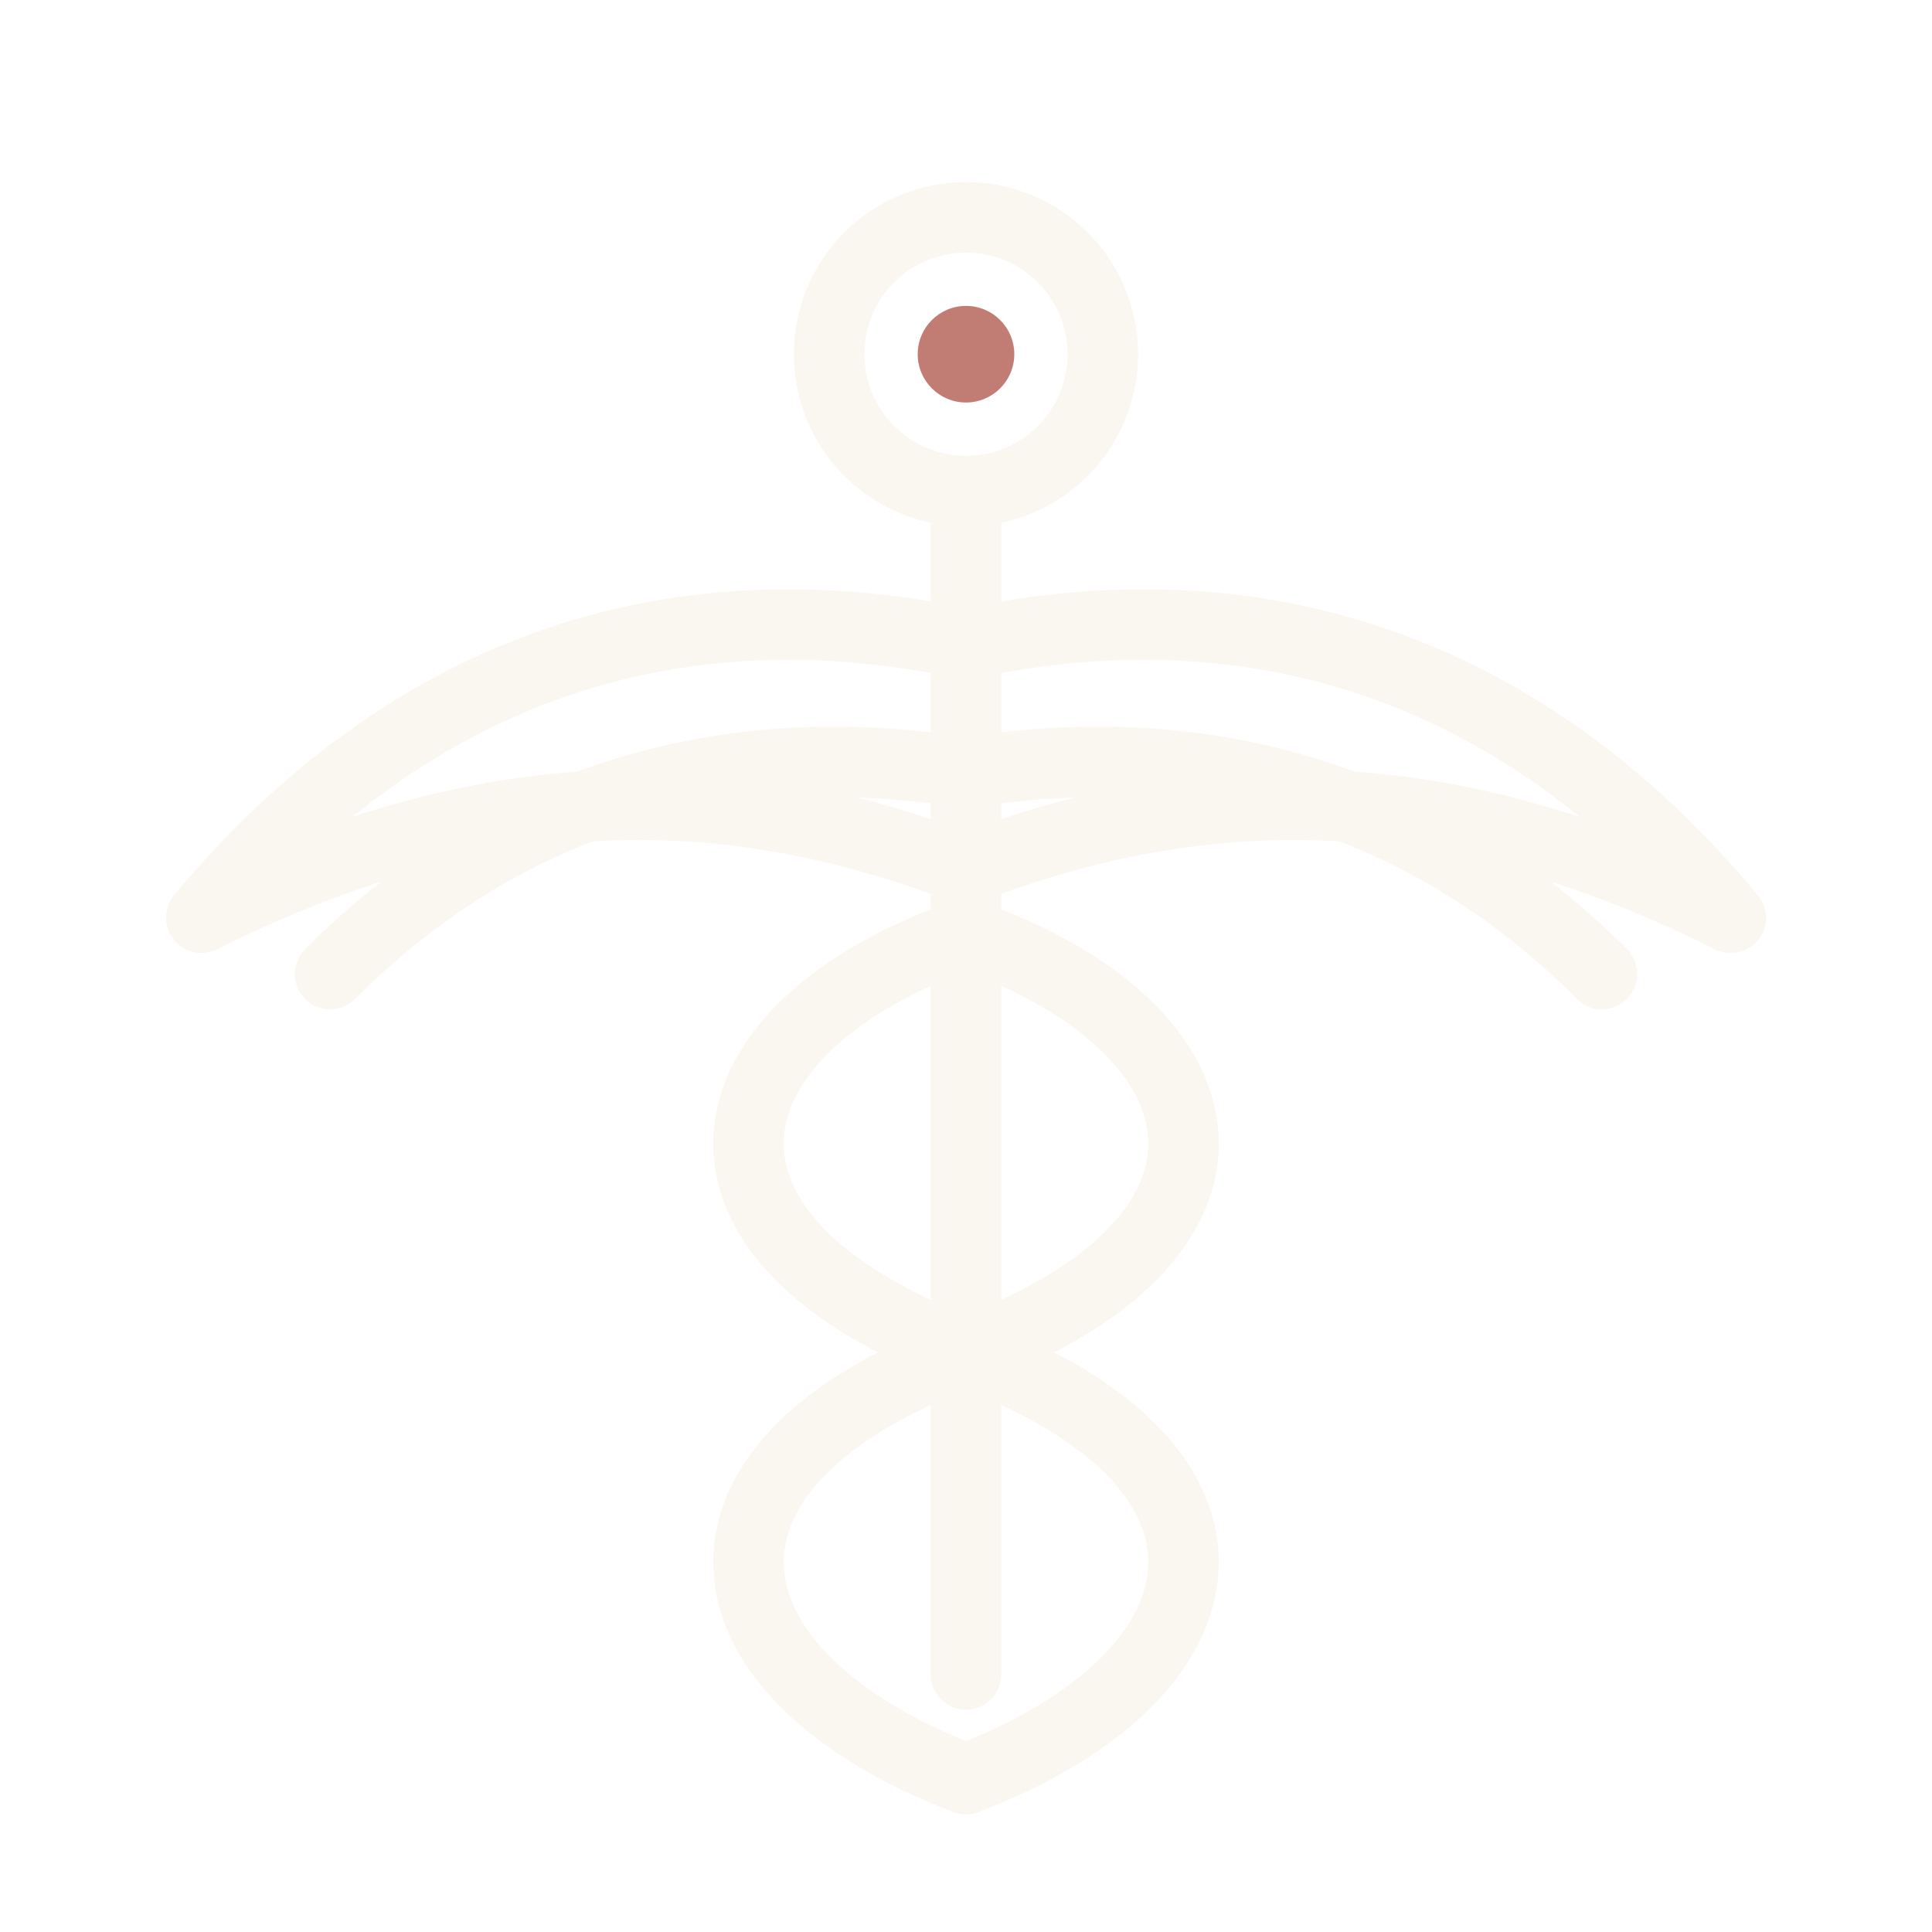
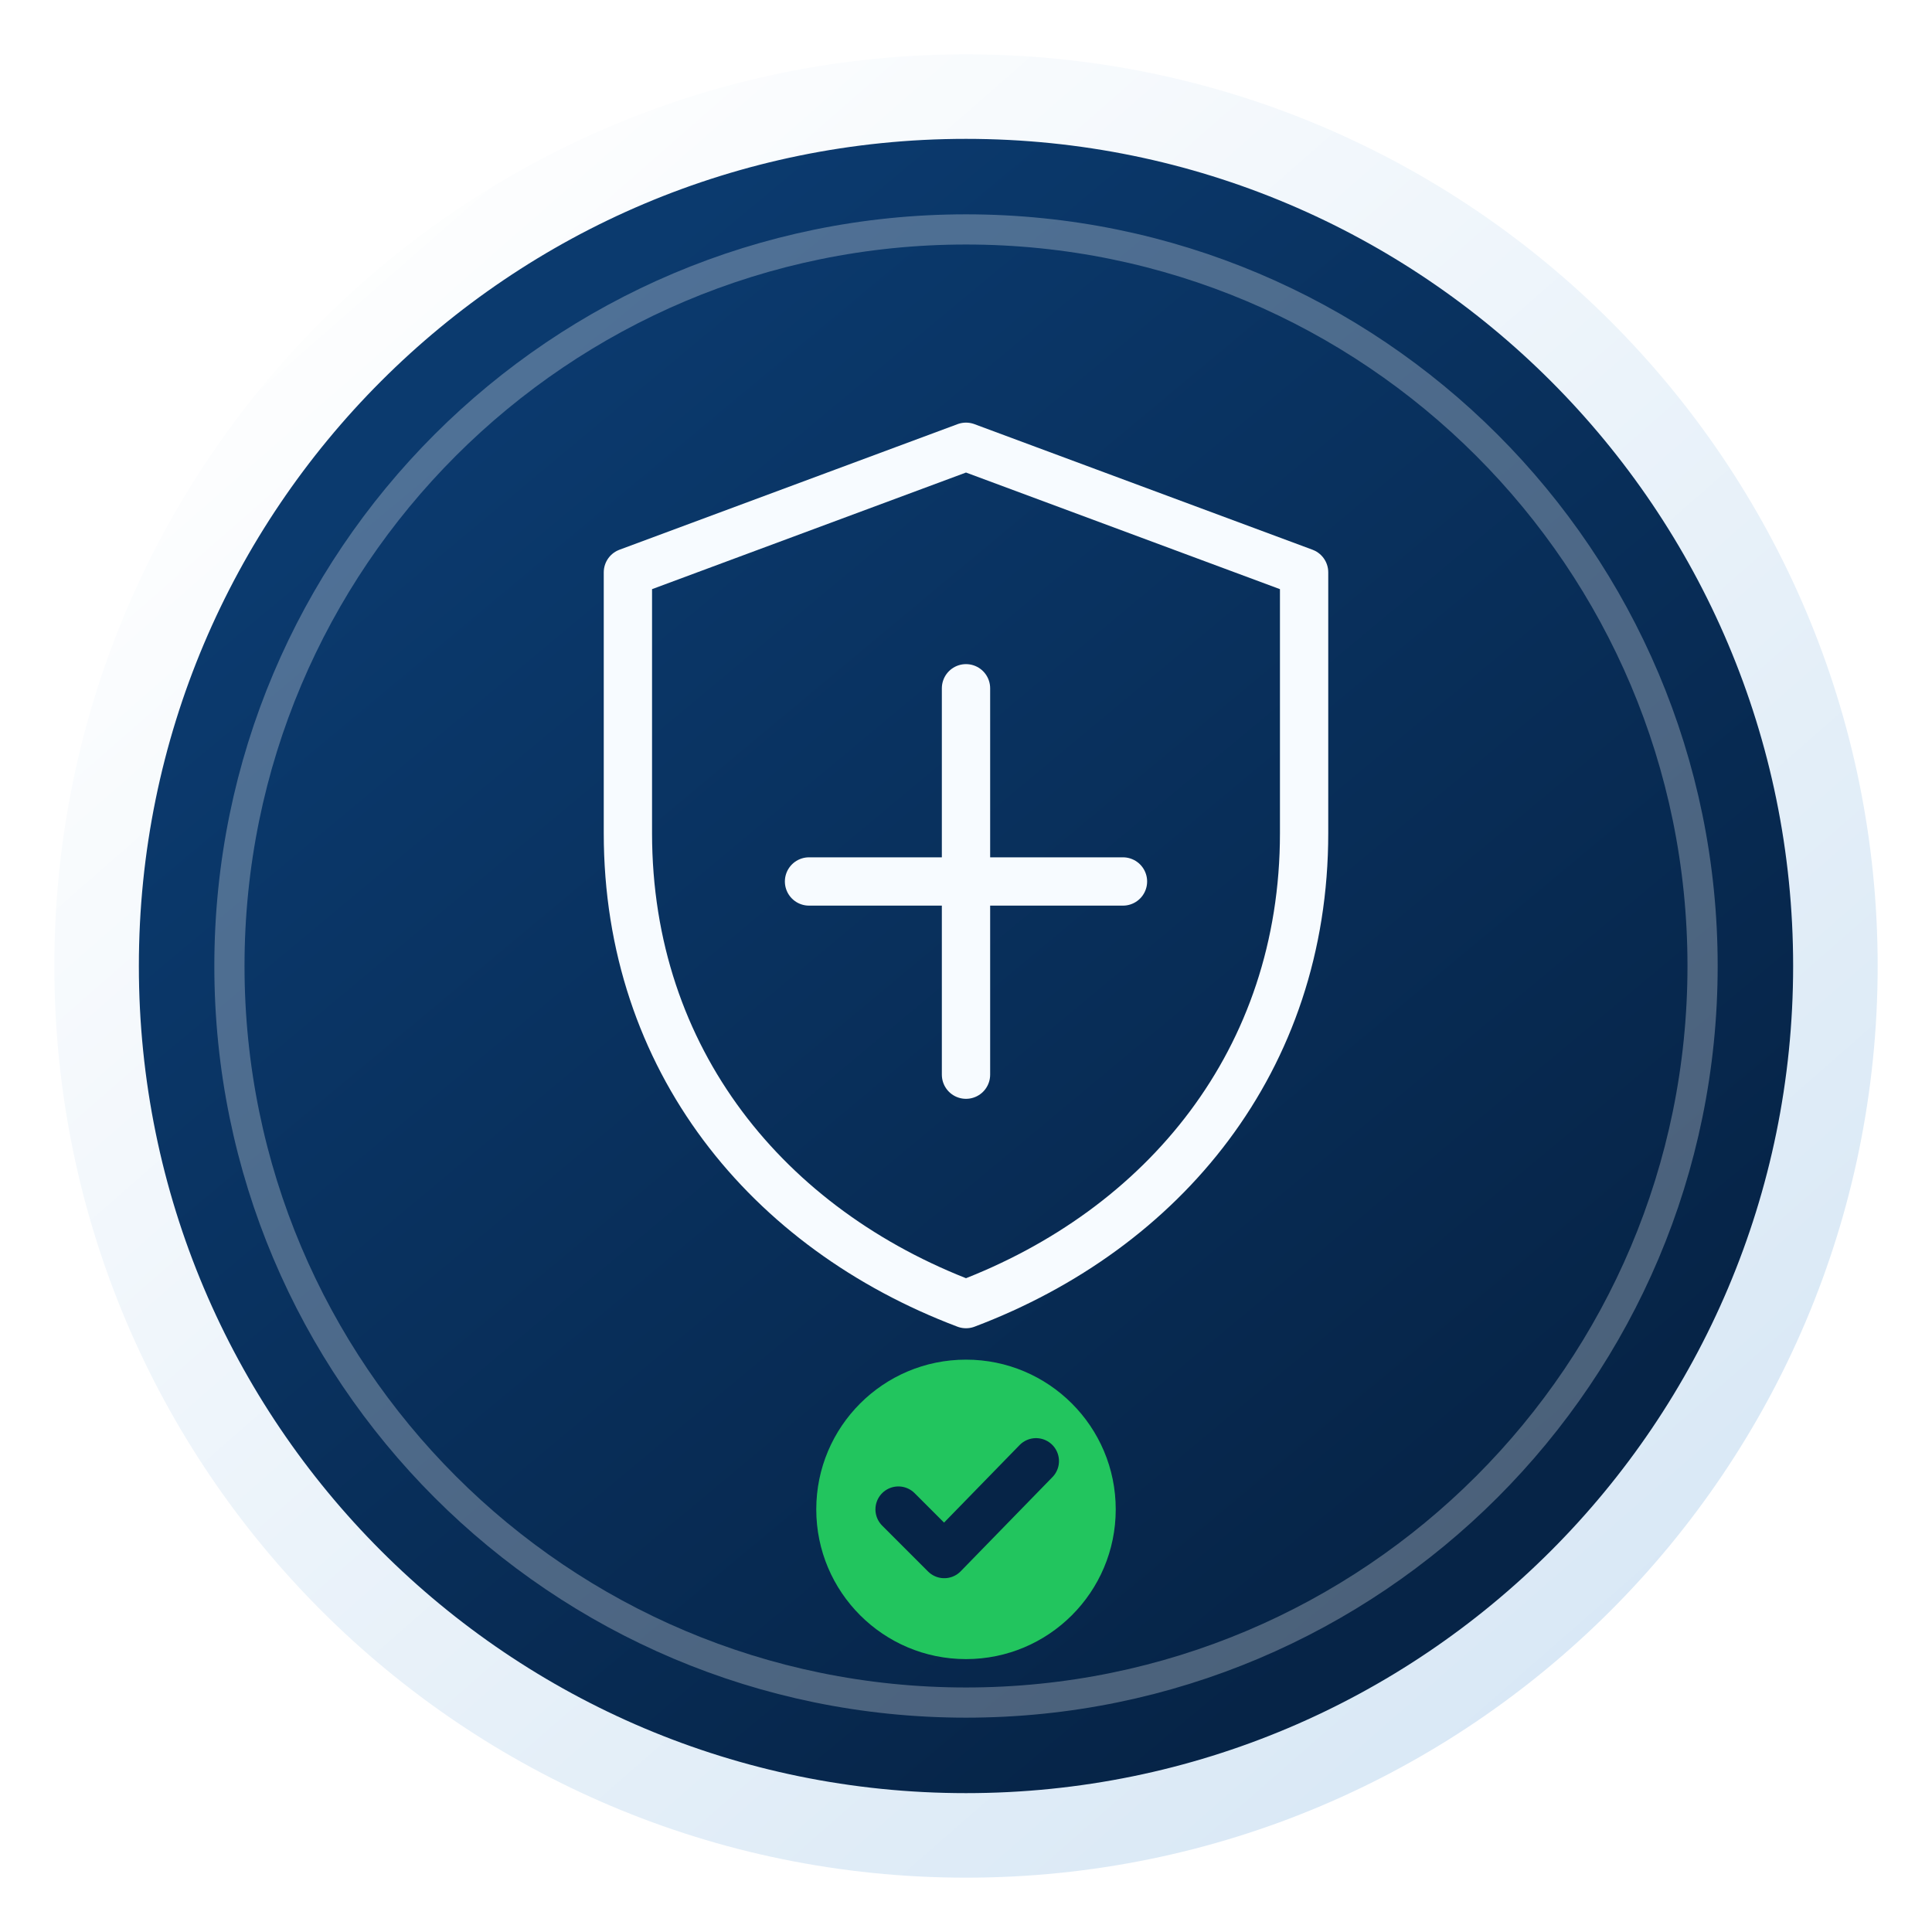
- <svg xmlns="http://www.w3.org/2000/svg" viewBox="0 0 48 48" fill="none" role="img" aria-labelledby="pax-hipaa-title">
-   <g stroke="#FAF6F0" stroke-width="1.75" stroke-linecap="round" stroke-linejoin="round">
-     <circle cx="24" cy="8.8" r="3.4" />
-     <path d="M24 12.4v29.2" />
-     <path d="M24 16C16.5 14.4 10 16.8 5 22.8c6.8-3.4 12.8-3.6 19-1.2" />
-     <path d="M24 16c7.5-1.6 14 0.8 19 6.8-6.8-3.4-12.8-3.6-19-1.2" />
-     <path d="M24 19.2C17.8 18.2 12.4 20 8.2 24.2" />
-     <path d="M24 19.2c6.2-1 11.6 0.8 15.8 5" />
-     <path d="M24 23.2c-6.8 2.4-7.6 7.6 0 10.4 7.6 2.8 6.8 8 0 10.6" />
-     <path d="M24 23.2c6.8 2.4 7.6 7.6 0 10.4-7.6 2.8-6.8 8 0 10.6" />
+ <svg xmlns="http://www.w3.org/2000/svg" viewBox="0 0 80 80" fill="none" role="img" aria-labelledby="pax-hipaa-seal-title">
+   <defs>
+     <linearGradient id="pax-hipaa-ring" x1="12" y1="8" x2="68" y2="72" gradientUnits="userSpaceOnUse">
+       <stop stop-color="#FFFFFF" />
+       <stop offset="1" stop-color="#D7E7F5" />
+     </linearGradient>
+     <linearGradient id="pax-hipaa-face" x1="20" y1="16" x2="60" y2="64" gradientUnits="userSpaceOnUse">
+       <stop stop-color="#0B3A6E" />
+       <stop offset="1" stop-color="#062447" />
+     </linearGradient>
+   </defs>
+   <circle cx="40" cy="40" r="36" fill="url(#pax-hipaa-face)" stroke="url(#pax-hipaa-ring)" stroke-width="3.5" />
+   <circle cx="40" cy="40" r="30.5" stroke="rgba(255,255,255,0.28)" stroke-width="1.25" />
+   <g fill="none" stroke="#F7FBFF" stroke-width="2" stroke-linecap="round" stroke-linejoin="round">
+     <path d="M40 18.5l14 5.2v10.8c0 9.4-5.8 16.4-14 19.5-8.2-3.1-14-10.1-14-19.5V23.7l14-5.2z" />
+     <path d="M40 28.5v16" />
+     <path d="M33.5 36.5h13" />
  </g>
-   <circle cx="24" cy="8.8" r="1.2" fill="#C17C74" />
+   <circle cx="40" cy="62.5" r="6.2" fill="#22C55E" />
+   <path d="M37.2 62.5l1.9 1.9 3.8-3.9" stroke="#062447" stroke-width="1.9" stroke-linecap="round" stroke-linejoin="round" />
</svg>
